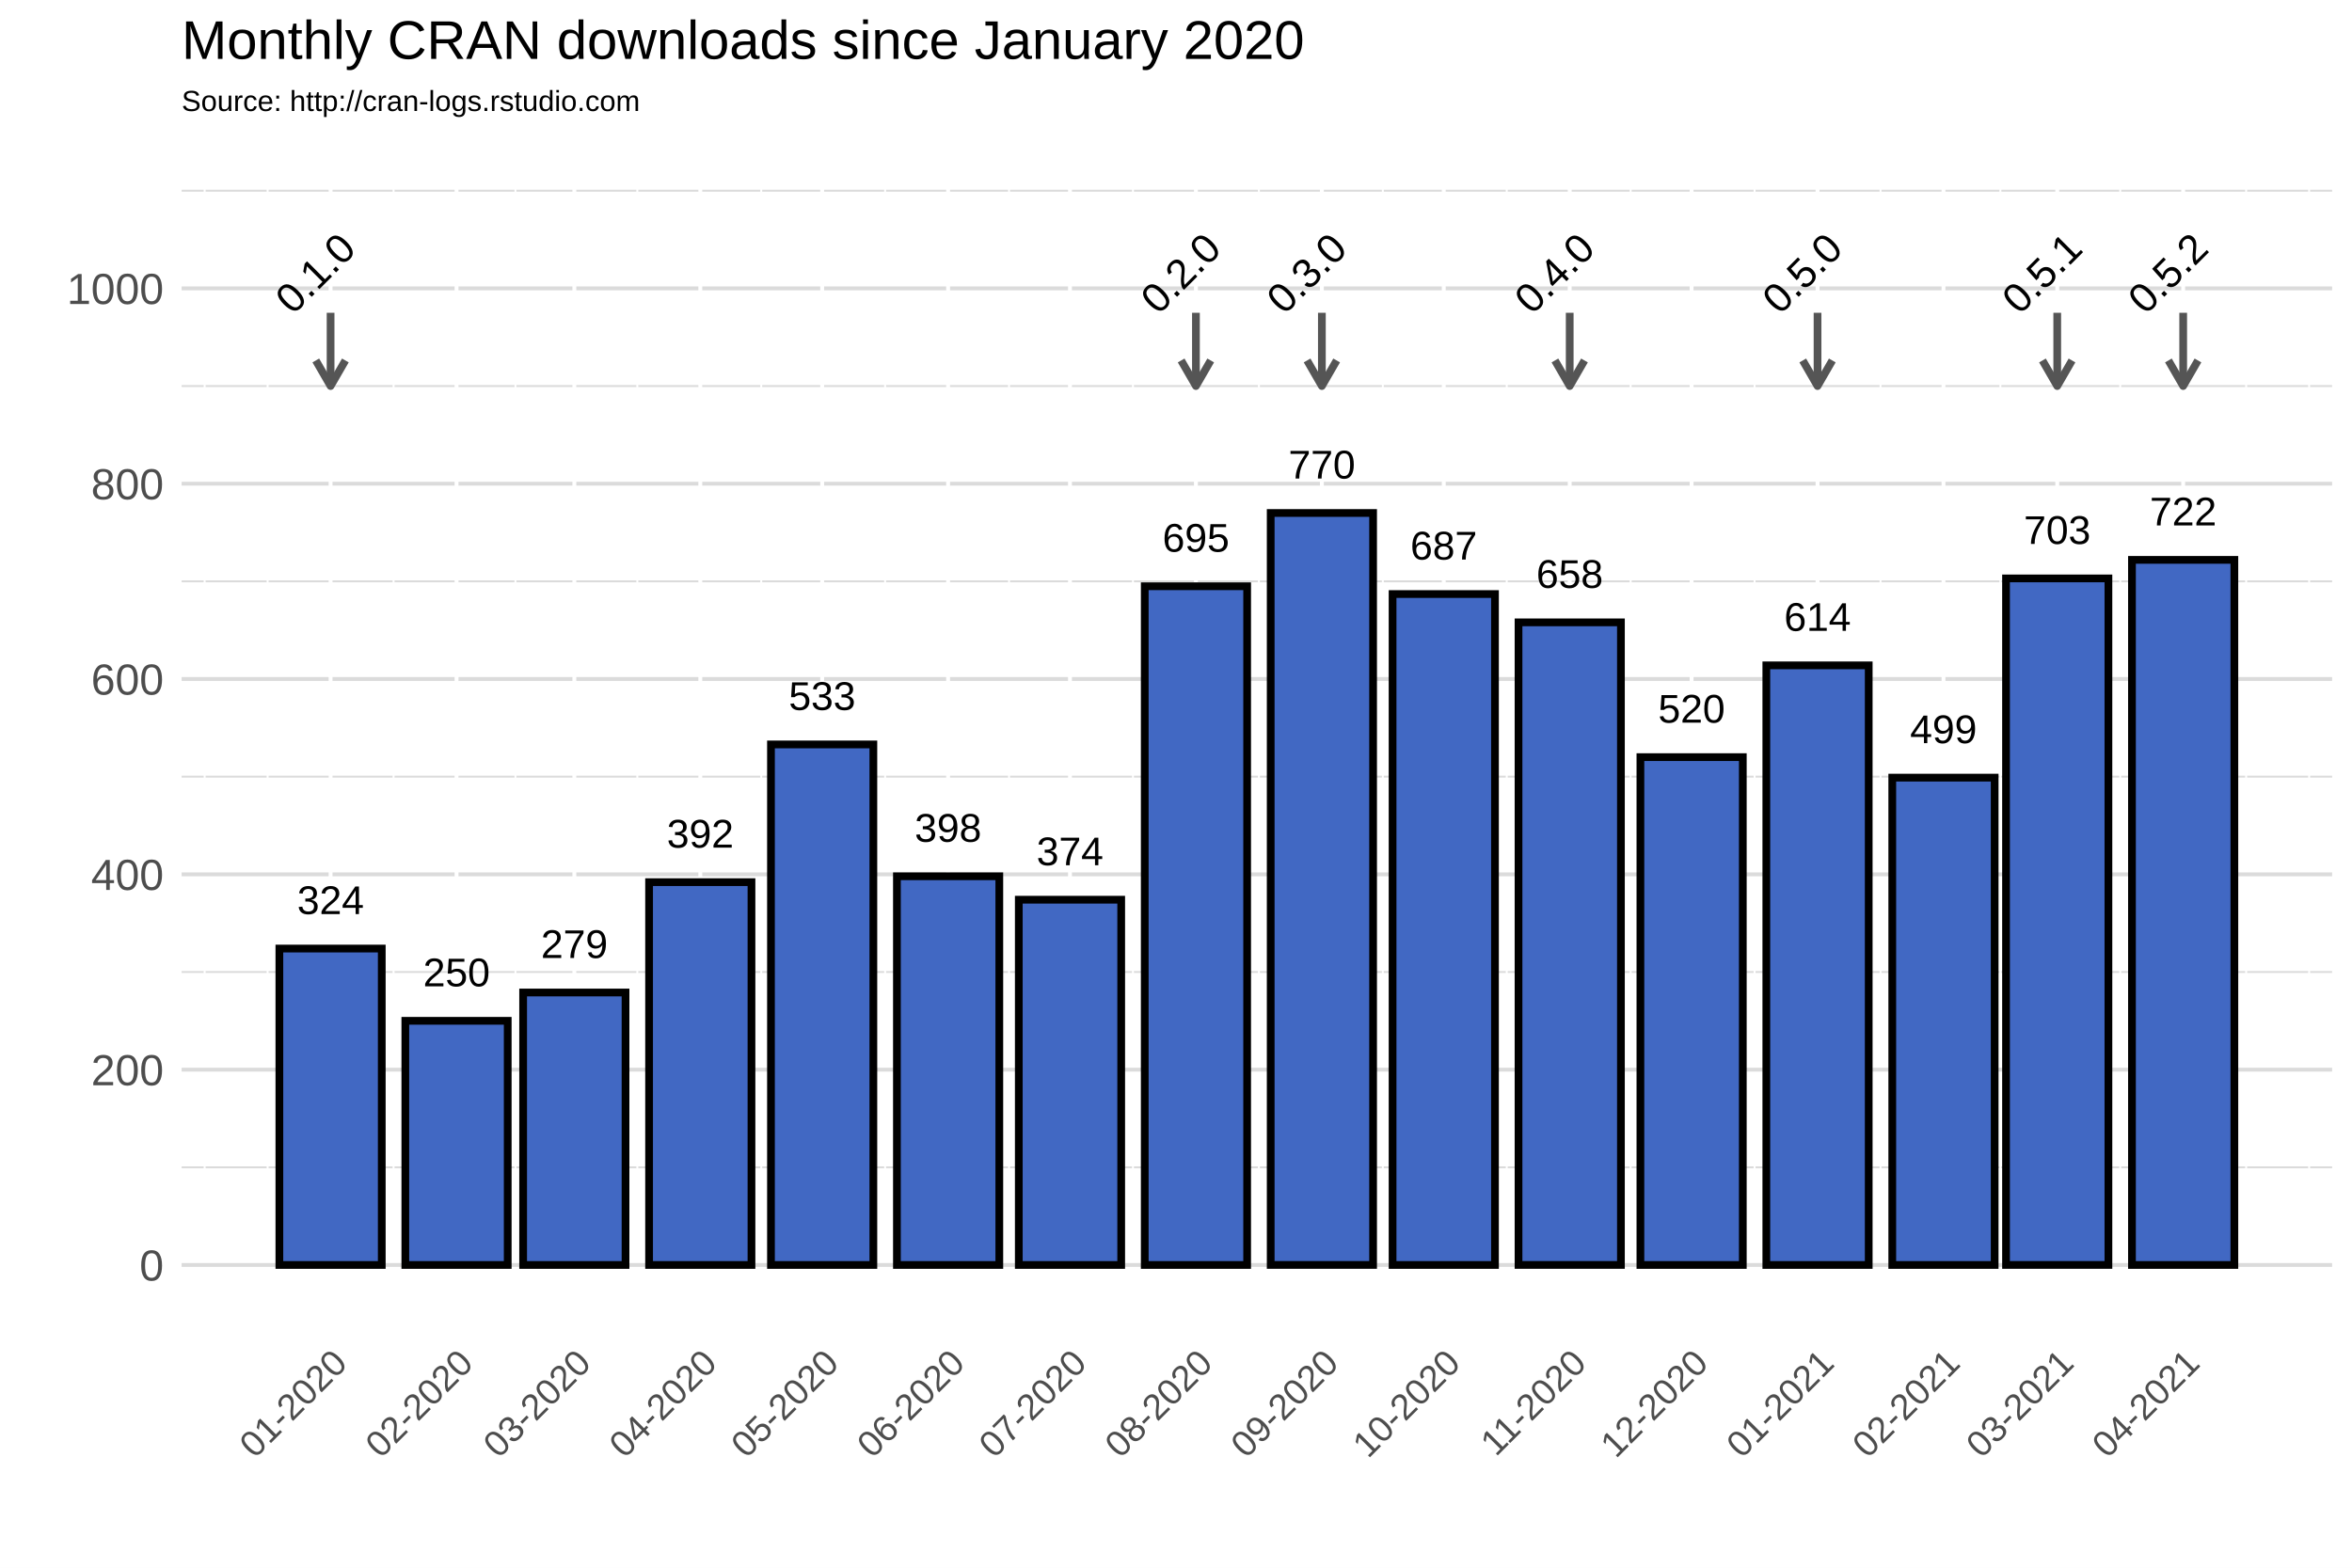
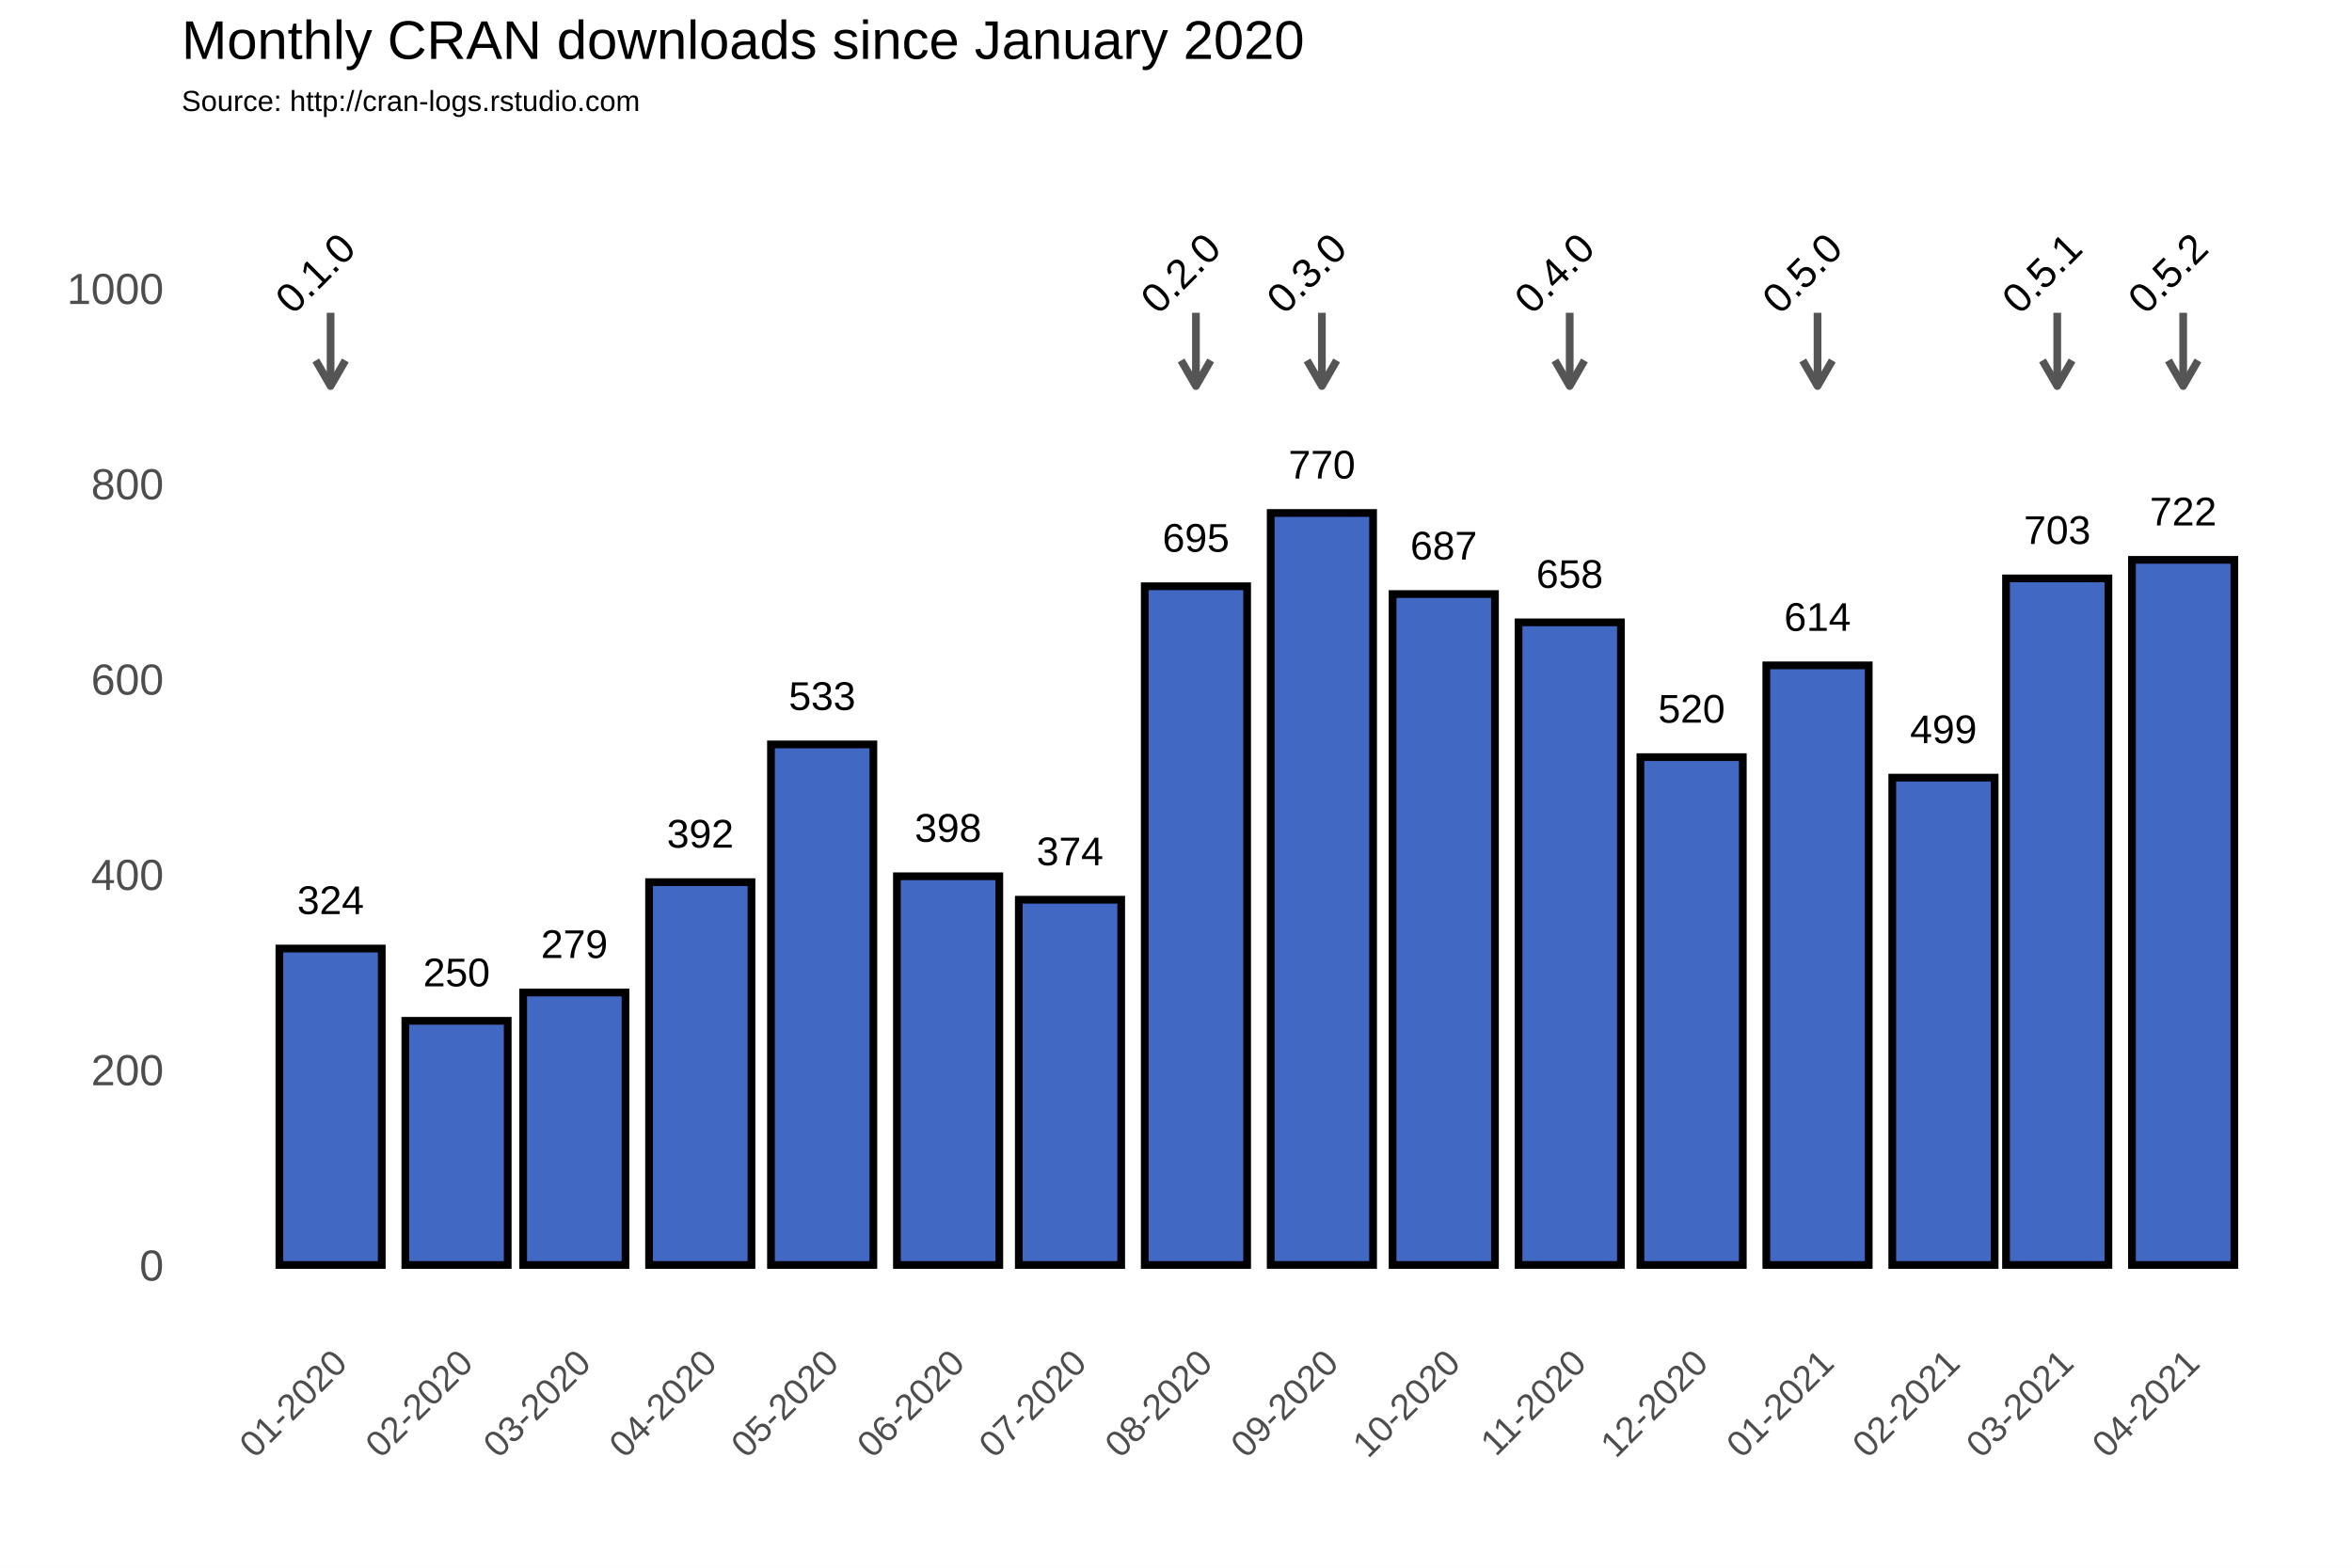
<svg xmlns="http://www.w3.org/2000/svg" class="svglite" width="648.00pt" height="432.00pt" viewBox="0 0 648.00 432.00">
  <defs>
    <style type="text/css">
    .svglite line, .svglite polyline, .svglite polygon, .svglite path, .svglite rect, .svglite circle {
      fill: none;
      stroke: #000000;
      stroke-linecap: round;
      stroke-linejoin: round;
      stroke-miterlimit: 10.00;
    }
  </style>
  </defs>
  <rect width="100%" height="100%" style="stroke: none; fill: #FFFFFF;" />
  <defs>
    <clipPath id="cpMC4wMHw2NDguMDB8MC4wMHw0MzIuMDA=">
      <rect x="0.00" y="0.00" width="648.00" height="432.00" />
    </clipPath>
  </defs>
  <g clip-path="url(#cpMC4wMHw2NDguMDB8MC4wMHw0MzIuMDA=)">
    <rect x="0.00" y="0.00" width="648.00" height="432.00" style="stroke-width: 1.07; stroke: #FFFFFF; fill: #FFFFFF;" />
  </g>
  <defs>
    <clipPath id="cpNTAuMDR8NjQyLjUyfDM3Ljc2fDM2My4zOA==">
      <rect x="50.04" y="37.76" width="592.48" height="325.62" />
    </clipPath>
  </defs>
  <g clip-path="url(#cpNTAuMDR8NjQyLjUyfDM3Ljc2fDM2My4zOA==)">
    <rect x="50.04" y="37.76" width="592.48" height="325.62" style="stroke-width: 1.07; stroke: none;" />
-     <polyline points="50.04,321.67 642.52,321.67 " style="stroke-width: 0.53; stroke: #DBDBDB; stroke-linecap: butt;" />
-     <polyline points="50.04,267.85 642.52,267.85 " style="stroke-width: 0.53; stroke: #DBDBDB; stroke-linecap: butt;" />
-     <polyline points="50.04,214.02 642.52,214.02 " style="stroke-width: 0.53; stroke: #DBDBDB; stroke-linecap: butt;" />
-     <polyline points="50.04,160.20 642.52,160.20 " style="stroke-width: 0.53; stroke: #DBDBDB; stroke-linecap: butt;" />
-     <polyline points="50.04,106.38 642.52,106.38 " style="stroke-width: 0.53; stroke: #DBDBDB; stroke-linecap: butt;" />
-     <polyline points="50.04,52.56 642.52,52.56 " style="stroke-width: 0.53; stroke: #DBDBDB; stroke-linecap: butt;" />
+     <polyline points="50.04,321.67 642.52,321.67 " style="stroke-width: 0.53; stroke: #FFFFFF; stroke-linecap: butt;" />
+     <polyline points="50.04,267.85 642.52,267.85 " style="stroke-width: 0.53; stroke: #FFFFFF; stroke-linecap: butt;" />
+     <polyline points="50.04,214.02 642.52,214.02 " style="stroke-width: 0.53; stroke: #FFFFFF; stroke-linecap: butt;" />
+     <polyline points="50.04,160.20 642.52,160.20 " style="stroke-width: 0.53; stroke: #FFFFFF; stroke-linecap: butt;" />
+     <polyline points="50.04,106.38 642.52,106.38 " style="stroke-width: 0.53; stroke: #FFFFFF; stroke-linecap: butt;" />
+     <polyline points="50.04,52.56 642.52,52.56 " style="stroke-width: 0.53; stroke: #FFFFFF; stroke-linecap: butt;" />
    <polyline points="56.38,363.38 56.38,37.76 " style="stroke-width: 0.53; stroke: #FFFFFF; stroke-linecap: butt;" />
    <polyline points="73.73,363.38 73.73,37.76 " style="stroke-width: 0.53; stroke: #FFFFFF; stroke-linecap: butt;" />
    <polyline points="108.43,363.38 108.43,37.76 " style="stroke-width: 0.53; stroke: #FFFFFF; stroke-linecap: butt;" />
    <polyline points="142.01,363.38 142.01,37.76 " style="stroke-width: 0.53; stroke: #FFFFFF; stroke-linecap: butt;" />
    <polyline points="175.59,363.38 175.59,37.76 " style="stroke-width: 0.53; stroke: #FFFFFF; stroke-linecap: butt;" />
    <polyline points="209.73,363.38 209.73,37.76 " style="stroke-width: 0.53; stroke: #FFFFFF; stroke-linecap: butt;" />
    <polyline points="243.86,363.38 243.86,37.76 " style="stroke-width: 0.53; stroke: #FFFFFF; stroke-linecap: butt;" />
    <polyline points="278.00,363.38 278.00,37.76 " style="stroke-width: 0.53; stroke: #FFFFFF; stroke-linecap: butt;" />
    <polyline points="312.14,363.38 312.14,37.76 " style="stroke-width: 0.53; stroke: #FFFFFF; stroke-linecap: butt;" />
    <polyline points="346.84,363.38 346.84,37.76 " style="stroke-width: 0.53; stroke: #FFFFFF; stroke-linecap: butt;" />
    <polyline points="380.98,363.38 380.98,37.76 " style="stroke-width: 0.53; stroke: #FFFFFF; stroke-linecap: butt;" />
    <polyline points="415.12,363.38 415.12,37.76 " style="stroke-width: 0.53; stroke: #FFFFFF; stroke-linecap: butt;" />
    <polyline points="449.26,363.38 449.26,37.76 " style="stroke-width: 0.53; stroke: #FFFFFF; stroke-linecap: butt;" />
    <polyline points="483.40,363.38 483.40,37.76 " style="stroke-width: 0.53; stroke: #FFFFFF; stroke-linecap: butt;" />
    <polyline points="518.10,363.38 518.10,37.76 " style="stroke-width: 0.53; stroke: #FFFFFF; stroke-linecap: butt;" />
    <polyline points="551.12,363.38 551.12,37.76 " style="stroke-width: 0.53; stroke: #FFFFFF; stroke-linecap: butt;" />
    <polyline points="584.14,363.38 584.14,37.76 " style="stroke-width: 0.53; stroke: #FFFFFF; stroke-linecap: butt;" />
    <polyline points="618.84,363.38 618.84,37.76 " style="stroke-width: 0.53; stroke: #FFFFFF; stroke-linecap: butt;" />
    <polyline points="636.19,363.38 636.19,37.76 " style="stroke-width: 0.53; stroke: #FFFFFF; stroke-linecap: butt;" />
-     <polyline points="50.04,348.58 642.52,348.58 " style="stroke-width: 1.07; stroke: #DBDBDB; stroke-linecap: butt;" />
-     <polyline points="50.04,294.76 642.52,294.76 " style="stroke-width: 1.07; stroke: #DBDBDB; stroke-linecap: butt;" />
-     <polyline points="50.04,240.93 642.52,240.93 " style="stroke-width: 1.07; stroke: #DBDBDB; stroke-linecap: butt;" />
-     <polyline points="50.04,187.11 642.52,187.11 " style="stroke-width: 1.07; stroke: #DBDBDB; stroke-linecap: butt;" />
-     <polyline points="50.04,133.29 642.52,133.29 " style="stroke-width: 1.07; stroke: #DBDBDB; stroke-linecap: butt;" />
-     <polyline points="50.04,79.47 642.52,79.47 " style="stroke-width: 1.07; stroke: #DBDBDB; stroke-linecap: butt;" />
+     <polyline points="50.04,348.58 642.52,348.58 " style="stroke-width: 1.07; stroke: #FFFFFF; stroke-linecap: butt;" />
+     <polyline points="50.04,294.76 642.52,294.76 " style="stroke-width: 1.07; stroke: #FFFFFF; stroke-linecap: butt;" />
+     <polyline points="50.04,240.93 642.52,240.93 " style="stroke-width: 1.07; stroke: #FFFFFF; stroke-linecap: butt;" />
+     <polyline points="50.04,187.11 642.52,187.11 " style="stroke-width: 1.07; stroke: #FFFFFF; stroke-linecap: butt;" />
+     <polyline points="50.04,133.29 642.52,133.29 " style="stroke-width: 1.07; stroke: #FFFFFF; stroke-linecap: butt;" />
+     <polyline points="50.04,79.47 642.52,79.47 " style="stroke-width: 1.07; stroke: #FFFFFF; stroke-linecap: butt;" />
    <polyline points="91.08,363.38 91.08,37.76 " style="stroke-width: 1.07; stroke: #FFFFFF; stroke-linecap: butt;" />
    <polyline points="125.78,363.38 125.78,37.76 " style="stroke-width: 1.07; stroke: #FFFFFF; stroke-linecap: butt;" />
    <polyline points="158.24,363.38 158.24,37.76 " style="stroke-width: 1.07; stroke: #FFFFFF; stroke-linecap: butt;" />
    <polyline points="192.94,363.38 192.94,37.76 " style="stroke-width: 1.07; stroke: #FFFFFF; stroke-linecap: butt;" />
    <polyline points="226.52,363.38 226.52,37.76 " style="stroke-width: 1.07; stroke: #FFFFFF; stroke-linecap: butt;" />
    <polyline points="261.21,363.38 261.21,37.76 " style="stroke-width: 1.07; stroke: #FFFFFF; stroke-linecap: butt;" />
    <polyline points="294.79,363.38 294.79,37.76 " style="stroke-width: 1.07; stroke: #FFFFFF; stroke-linecap: butt;" />
    <polyline points="329.49,363.38 329.49,37.76 " style="stroke-width: 1.07; stroke: #FFFFFF; stroke-linecap: butt;" />
    <polyline points="364.19,363.38 364.19,37.76 " style="stroke-width: 1.07; stroke: #FFFFFF; stroke-linecap: butt;" />
    <polyline points="397.77,363.38 397.77,37.76 " style="stroke-width: 1.07; stroke: #FFFFFF; stroke-linecap: butt;" />
    <polyline points="432.47,363.38 432.47,37.76 " style="stroke-width: 1.07; stroke: #FFFFFF; stroke-linecap: butt;" />
    <polyline points="466.05,363.38 466.05,37.76 " style="stroke-width: 1.07; stroke: #FFFFFF; stroke-linecap: butt;" />
    <polyline points="500.75,363.38 500.75,37.76 " style="stroke-width: 1.07; stroke: #FFFFFF; stroke-linecap: butt;" />
    <polyline points="535.45,363.38 535.45,37.76 " style="stroke-width: 1.07; stroke: #FFFFFF; stroke-linecap: butt;" />
    <polyline points="566.79,363.38 566.79,37.76 " style="stroke-width: 1.07; stroke: #FFFFFF; stroke-linecap: butt;" />
    <polyline points="601.49,363.38 601.49,37.76 " style="stroke-width: 1.07; stroke: #FFFFFF; stroke-linecap: butt;" />
    <rect x="76.97" y="261.39" width="28.21" height="87.19" style="stroke-width: 2.13; stroke-linecap: square; stroke-linejoin: miter; fill: #4168C3;" />
    <rect x="111.67" y="281.30" width="28.21" height="67.28" style="stroke-width: 2.13; stroke-linecap: square; stroke-linejoin: miter; fill: #4168C3;" />
    <rect x="144.13" y="273.50" width="28.21" height="75.08" style="stroke-width: 2.13; stroke-linecap: square; stroke-linejoin: miter; fill: #4168C3;" />
    <rect x="178.83" y="243.09" width="28.21" height="105.49" style="stroke-width: 2.13; stroke-linecap: square; stroke-linejoin: miter; fill: #4168C3;" />
    <rect x="212.41" y="205.14" width="28.21" height="143.44" style="stroke-width: 2.13; stroke-linecap: square; stroke-linejoin: miter; fill: #4168C3;" />
    <rect x="247.11" y="241.47" width="28.21" height="107.11" style="stroke-width: 2.13; stroke-linecap: square; stroke-linejoin: miter; fill: #4168C3;" />
    <rect x="280.69" y="247.93" width="28.21" height="100.65" style="stroke-width: 2.13; stroke-linecap: square; stroke-linejoin: miter; fill: #4168C3;" />
    <rect x="315.39" y="161.55" width="28.21" height="187.03" style="stroke-width: 2.13; stroke-linecap: square; stroke-linejoin: miter; fill: #4168C3;" />
    <rect x="350.09" y="141.36" width="28.21" height="207.21" style="stroke-width: 2.13; stroke-linecap: square; stroke-linejoin: miter; fill: #4168C3;" />
    <rect x="383.67" y="163.70" width="28.21" height="184.88" style="stroke-width: 2.13; stroke-linecap: square; stroke-linejoin: miter; fill: #4168C3;" />
    <rect x="418.37" y="171.50" width="28.21" height="177.07" style="stroke-width: 2.13; stroke-linecap: square; stroke-linejoin: miter; fill: #4168C3;" />
    <rect x="451.95" y="208.64" width="28.21" height="139.94" style="stroke-width: 2.13; stroke-linecap: square; stroke-linejoin: miter; fill: #4168C3;" />
    <rect x="486.64" y="183.35" width="28.21" height="165.23" style="stroke-width: 2.13; stroke-linecap: square; stroke-linejoin: miter; fill: #4168C3;" />
    <rect x="521.34" y="214.29" width="28.21" height="134.29" style="stroke-width: 2.13; stroke-linecap: square; stroke-linejoin: miter; fill: #4168C3;" />
    <rect x="552.68" y="159.39" width="28.21" height="189.18" style="stroke-width: 2.13; stroke-linecap: square; stroke-linejoin: miter; fill: #4168C3;" />
    <rect x="587.38" y="154.28" width="28.21" height="194.30" style="stroke-width: 2.13; stroke-linecap: square; stroke-linejoin: miter; fill: #4168C3;" />
    <text x="91.08" y="251.88" text-anchor="middle" style="font-size: 11.04px; font-family: Arial;" textLength="18.40px" lengthAdjust="spacingAndGlyphs">324</text>
    <text x="125.78" y="271.80" text-anchor="middle" style="font-size: 11.04px; font-family: Arial;" textLength="18.40px" lengthAdjust="spacingAndGlyphs">250</text>
    <text x="158.24" y="263.99" text-anchor="middle" style="font-size: 11.04px; font-family: Arial;" textLength="18.40px" lengthAdjust="spacingAndGlyphs">279</text>
    <text x="192.94" y="233.58" text-anchor="middle" style="font-size: 11.04px; font-family: Arial;" textLength="18.40px" lengthAdjust="spacingAndGlyphs">392</text>
    <text x="226.52" y="195.64" text-anchor="middle" style="font-size: 11.04px; font-family: Arial;" textLength="18.40px" lengthAdjust="spacingAndGlyphs">533</text>
    <text x="261.21" y="231.97" text-anchor="middle" style="font-size: 11.04px; font-family: Arial;" textLength="18.40px" lengthAdjust="spacingAndGlyphs">398</text>
    <text x="294.79" y="238.43" text-anchor="middle" style="font-size: 11.04px; font-family: Arial;" textLength="18.40px" lengthAdjust="spacingAndGlyphs">374</text>
    <text x="329.49" y="152.04" text-anchor="middle" style="font-size: 11.04px; font-family: Arial;" textLength="18.40px" lengthAdjust="spacingAndGlyphs">695</text>
    <text x="364.19" y="131.86" text-anchor="middle" style="font-size: 11.04px; font-family: Arial;" textLength="18.40px" lengthAdjust="spacingAndGlyphs">770</text>
    <text x="397.77" y="154.19" text-anchor="middle" style="font-size: 11.04px; font-family: Arial;" textLength="18.40px" lengthAdjust="spacingAndGlyphs">687</text>
    <text x="432.47" y="162.00" text-anchor="middle" style="font-size: 11.04px; font-family: Arial;" textLength="18.40px" lengthAdjust="spacingAndGlyphs">658</text>
    <text x="466.05" y="199.14" text-anchor="middle" style="font-size: 11.04px; font-family: Arial;" textLength="18.40px" lengthAdjust="spacingAndGlyphs">520</text>
    <text x="500.75" y="173.84" text-anchor="middle" style="font-size: 11.04px; font-family: Arial;" textLength="18.40px" lengthAdjust="spacingAndGlyphs">614</text>
    <text x="535.45" y="204.79" text-anchor="middle" style="font-size: 11.04px; font-family: Arial;" textLength="18.40px" lengthAdjust="spacingAndGlyphs">499</text>
    <text x="566.79" y="149.89" text-anchor="middle" style="font-size: 11.04px; font-family: Arial;" textLength="18.40px" lengthAdjust="spacingAndGlyphs">703</text>
    <text x="601.49" y="144.78" text-anchor="middle" style="font-size: 11.04px; font-family: Arial;" textLength="18.40px" lengthAdjust="spacingAndGlyphs">722</text>
    <line x1="91.08" y1="86.20" x2="91.08" y2="106.38" style="stroke-width: 2.13; stroke: #555555; stroke-linecap: butt;" />
    <polyline points="87.01,99.33 91.08,106.38 95.15,99.33 " style="stroke-width: 2.13; stroke: #555555; stroke-linecap: butt;" />
    <line x1="329.49" y1="86.20" x2="329.49" y2="106.38" style="stroke-width: 2.13; stroke: #555555; stroke-linecap: butt;" />
    <polyline points="325.42,99.33 329.49,106.38 333.56,99.33 " style="stroke-width: 2.13; stroke: #555555; stroke-linecap: butt;" />
    <line x1="364.19" y1="86.20" x2="364.19" y2="106.38" style="stroke-width: 2.13; stroke: #555555; stroke-linecap: butt;" />
    <polyline points="360.12,99.33 364.19,106.38 368.26,99.33 " style="stroke-width: 2.13; stroke: #555555; stroke-linecap: butt;" />
    <line x1="432.47" y1="86.20" x2="432.47" y2="106.38" style="stroke-width: 2.13; stroke: #555555; stroke-linecap: butt;" />
    <polyline points="428.40,99.33 432.47,106.38 436.54,99.33 " style="stroke-width: 2.13; stroke: #555555; stroke-linecap: butt;" />
    <line x1="500.75" y1="86.20" x2="500.75" y2="106.38" style="stroke-width: 2.13; stroke: #555555; stroke-linecap: butt;" />
    <polyline points="496.68,99.33 500.75,106.38 504.82,99.33 " style="stroke-width: 2.13; stroke: #555555; stroke-linecap: butt;" />
    <line x1="566.79" y1="86.20" x2="566.79" y2="106.38" style="stroke-width: 2.13; stroke: #555555; stroke-linecap: butt;" />
    <polyline points="562.72,99.33 566.79,106.38 570.86,99.33 " style="stroke-width: 2.13; stroke: #555555; stroke-linecap: butt;" />
    <line x1="601.49" y1="86.20" x2="601.49" y2="106.38" style="stroke-width: 2.13; stroke: #555555; stroke-linecap: butt;" />
    <polyline points="597.42,99.33 601.49,106.38 605.56,99.33 " style="stroke-width: 2.13; stroke: #555555; stroke-linecap: butt;" />
    <text transform="translate(89.64,78.03) rotate(-45)" text-anchor="middle" style="font-size: 11.38px; font-family: Arial;" textLength="25.31px" lengthAdjust="spacingAndGlyphs">0.1.0</text>
    <text transform="translate(328.05,78.03) rotate(-45)" text-anchor="middle" style="font-size: 11.38px; font-family: Arial;" textLength="25.31px" lengthAdjust="spacingAndGlyphs">0.2.0</text>
    <text transform="translate(362.75,78.03) rotate(-45)" text-anchor="middle" style="font-size: 11.38px; font-family: Arial;" textLength="25.31px" lengthAdjust="spacingAndGlyphs">0.3.0</text>
    <text transform="translate(431.03,78.03) rotate(-45)" text-anchor="middle" style="font-size: 11.38px; font-family: Arial;" textLength="25.31px" lengthAdjust="spacingAndGlyphs">0.4.0</text>
    <text transform="translate(499.31,78.03) rotate(-45)" text-anchor="middle" style="font-size: 11.38px; font-family: Arial;" textLength="25.31px" lengthAdjust="spacingAndGlyphs">0.5.0</text>
    <text transform="translate(565.35,78.03) rotate(-45)" text-anchor="middle" style="font-size: 11.38px; font-family: Arial;" textLength="25.31px" lengthAdjust="spacingAndGlyphs">0.5.1</text>
    <text transform="translate(600.05,78.03) rotate(-45)" text-anchor="middle" style="font-size: 11.38px; font-family: Arial;" textLength="25.31px" lengthAdjust="spacingAndGlyphs">0.5.2</text>
  </g>
  <g clip-path="url(#cpMC4wMHw2NDguMDB8MC4wMHw0MzIuMDA=)">
    <text x="45.11" y="352.88" text-anchor="end" style="font-size: 12.00px; fill: #4D4D4D; font-family: Arial;" textLength="6.67px" lengthAdjust="spacingAndGlyphs">0</text>
    <text x="45.11" y="299.06" text-anchor="end" style="font-size: 12.00px; fill: #4D4D4D; font-family: Arial;" textLength="20.02px" lengthAdjust="spacingAndGlyphs">200</text>
    <text x="45.11" y="245.23" text-anchor="end" style="font-size: 12.00px; fill: #4D4D4D; font-family: Arial;" textLength="20.02px" lengthAdjust="spacingAndGlyphs">400</text>
    <text x="45.11" y="191.41" text-anchor="end" style="font-size: 12.00px; fill: #4D4D4D; font-family: Arial;" textLength="20.02px" lengthAdjust="spacingAndGlyphs">600</text>
    <text x="45.11" y="137.59" text-anchor="end" style="font-size: 12.00px; fill: #4D4D4D; font-family: Arial;" textLength="20.02px" lengthAdjust="spacingAndGlyphs">800</text>
    <text x="45.11" y="83.77" text-anchor="end" style="font-size: 12.00px; fill: #4D4D4D; font-family: Arial;" textLength="26.70px" lengthAdjust="spacingAndGlyphs">1000</text>
    <text transform="translate(96.14,376.17) rotate(-45)" text-anchor="end" style="font-size: 10.00px; fill: #4D4D4D; font-family: Arial;" textLength="36.73px" lengthAdjust="spacingAndGlyphs">01-2020</text>
    <text transform="translate(130.84,376.17) rotate(-45)" text-anchor="end" style="font-size: 10.00px; fill: #4D4D4D; font-family: Arial;" textLength="36.73px" lengthAdjust="spacingAndGlyphs">02-2020</text>
    <text transform="translate(163.30,376.17) rotate(-45)" text-anchor="end" style="font-size: 10.00px; fill: #4D4D4D; font-family: Arial;" textLength="36.73px" lengthAdjust="spacingAndGlyphs">03-2020</text>
    <text transform="translate(198.00,376.17) rotate(-45)" text-anchor="end" style="font-size: 10.00px; fill: #4D4D4D; font-family: Arial;" textLength="36.73px" lengthAdjust="spacingAndGlyphs">04-2020</text>
    <text transform="translate(231.58,376.17) rotate(-45)" text-anchor="end" style="font-size: 10.00px; fill: #4D4D4D; font-family: Arial;" textLength="36.73px" lengthAdjust="spacingAndGlyphs">05-2020</text>
    <text transform="translate(266.28,376.17) rotate(-45)" text-anchor="end" style="font-size: 10.00px; fill: #4D4D4D; font-family: Arial;" textLength="36.73px" lengthAdjust="spacingAndGlyphs">06-2020</text>
    <text transform="translate(299.86,376.17) rotate(-45)" text-anchor="end" style="font-size: 10.00px; fill: #4D4D4D; font-family: Arial;" textLength="36.73px" lengthAdjust="spacingAndGlyphs">07-2020</text>
    <text transform="translate(334.56,376.17) rotate(-45)" text-anchor="end" style="font-size: 10.00px; fill: #4D4D4D; font-family: Arial;" textLength="36.73px" lengthAdjust="spacingAndGlyphs">08-2020</text>
    <text transform="translate(369.26,376.17) rotate(-45)" text-anchor="end" style="font-size: 10.00px; fill: #4D4D4D; font-family: Arial;" textLength="36.73px" lengthAdjust="spacingAndGlyphs">09-2020</text>
    <text transform="translate(402.84,376.17) rotate(-45)" text-anchor="end" style="font-size: 10.00px; fill: #4D4D4D; font-family: Arial;" textLength="36.73px" lengthAdjust="spacingAndGlyphs">10-2020</text>
    <text transform="translate(437.54,376.17) rotate(-45)" text-anchor="end" style="font-size: 10.00px; fill: #4D4D4D; font-family: Arial;" textLength="35.99px" lengthAdjust="spacingAndGlyphs">11-2020</text>
    <text transform="translate(471.11,376.17) rotate(-45)" text-anchor="end" style="font-size: 10.00px; fill: #4D4D4D; font-family: Arial;" textLength="36.73px" lengthAdjust="spacingAndGlyphs">12-2020</text>
    <text transform="translate(505.81,376.17) rotate(-45)" text-anchor="end" style="font-size: 10.00px; fill: #4D4D4D; font-family: Arial;" textLength="36.73px" lengthAdjust="spacingAndGlyphs">01-2021</text>
    <text transform="translate(540.51,376.17) rotate(-45)" text-anchor="end" style="font-size: 10.00px; fill: #4D4D4D; font-family: Arial;" textLength="36.73px" lengthAdjust="spacingAndGlyphs">02-2021</text>
    <text transform="translate(571.85,376.17) rotate(-45)" text-anchor="end" style="font-size: 10.00px; fill: #4D4D4D; font-family: Arial;" textLength="36.73px" lengthAdjust="spacingAndGlyphs">03-2021</text>
    <text transform="translate(606.55,376.17) rotate(-45)" text-anchor="end" style="font-size: 10.00px; fill: #4D4D4D; font-family: Arial;" textLength="36.73px" lengthAdjust="spacingAndGlyphs">04-2021</text>
    <text x="50.04" y="30.59" style="font-size: 8.00px; font-family: Arial;" textLength="126.32px" lengthAdjust="spacingAndGlyphs">Source: http://cran-logs.rstudio.com</text>
    <text x="50.04" y="16.22" style="font-size: 15.00px; font-family: Arial;" textLength="309.25px" lengthAdjust="spacingAndGlyphs">Monthly CRAN downloads since January 2020</text>
  </g>
</svg>
